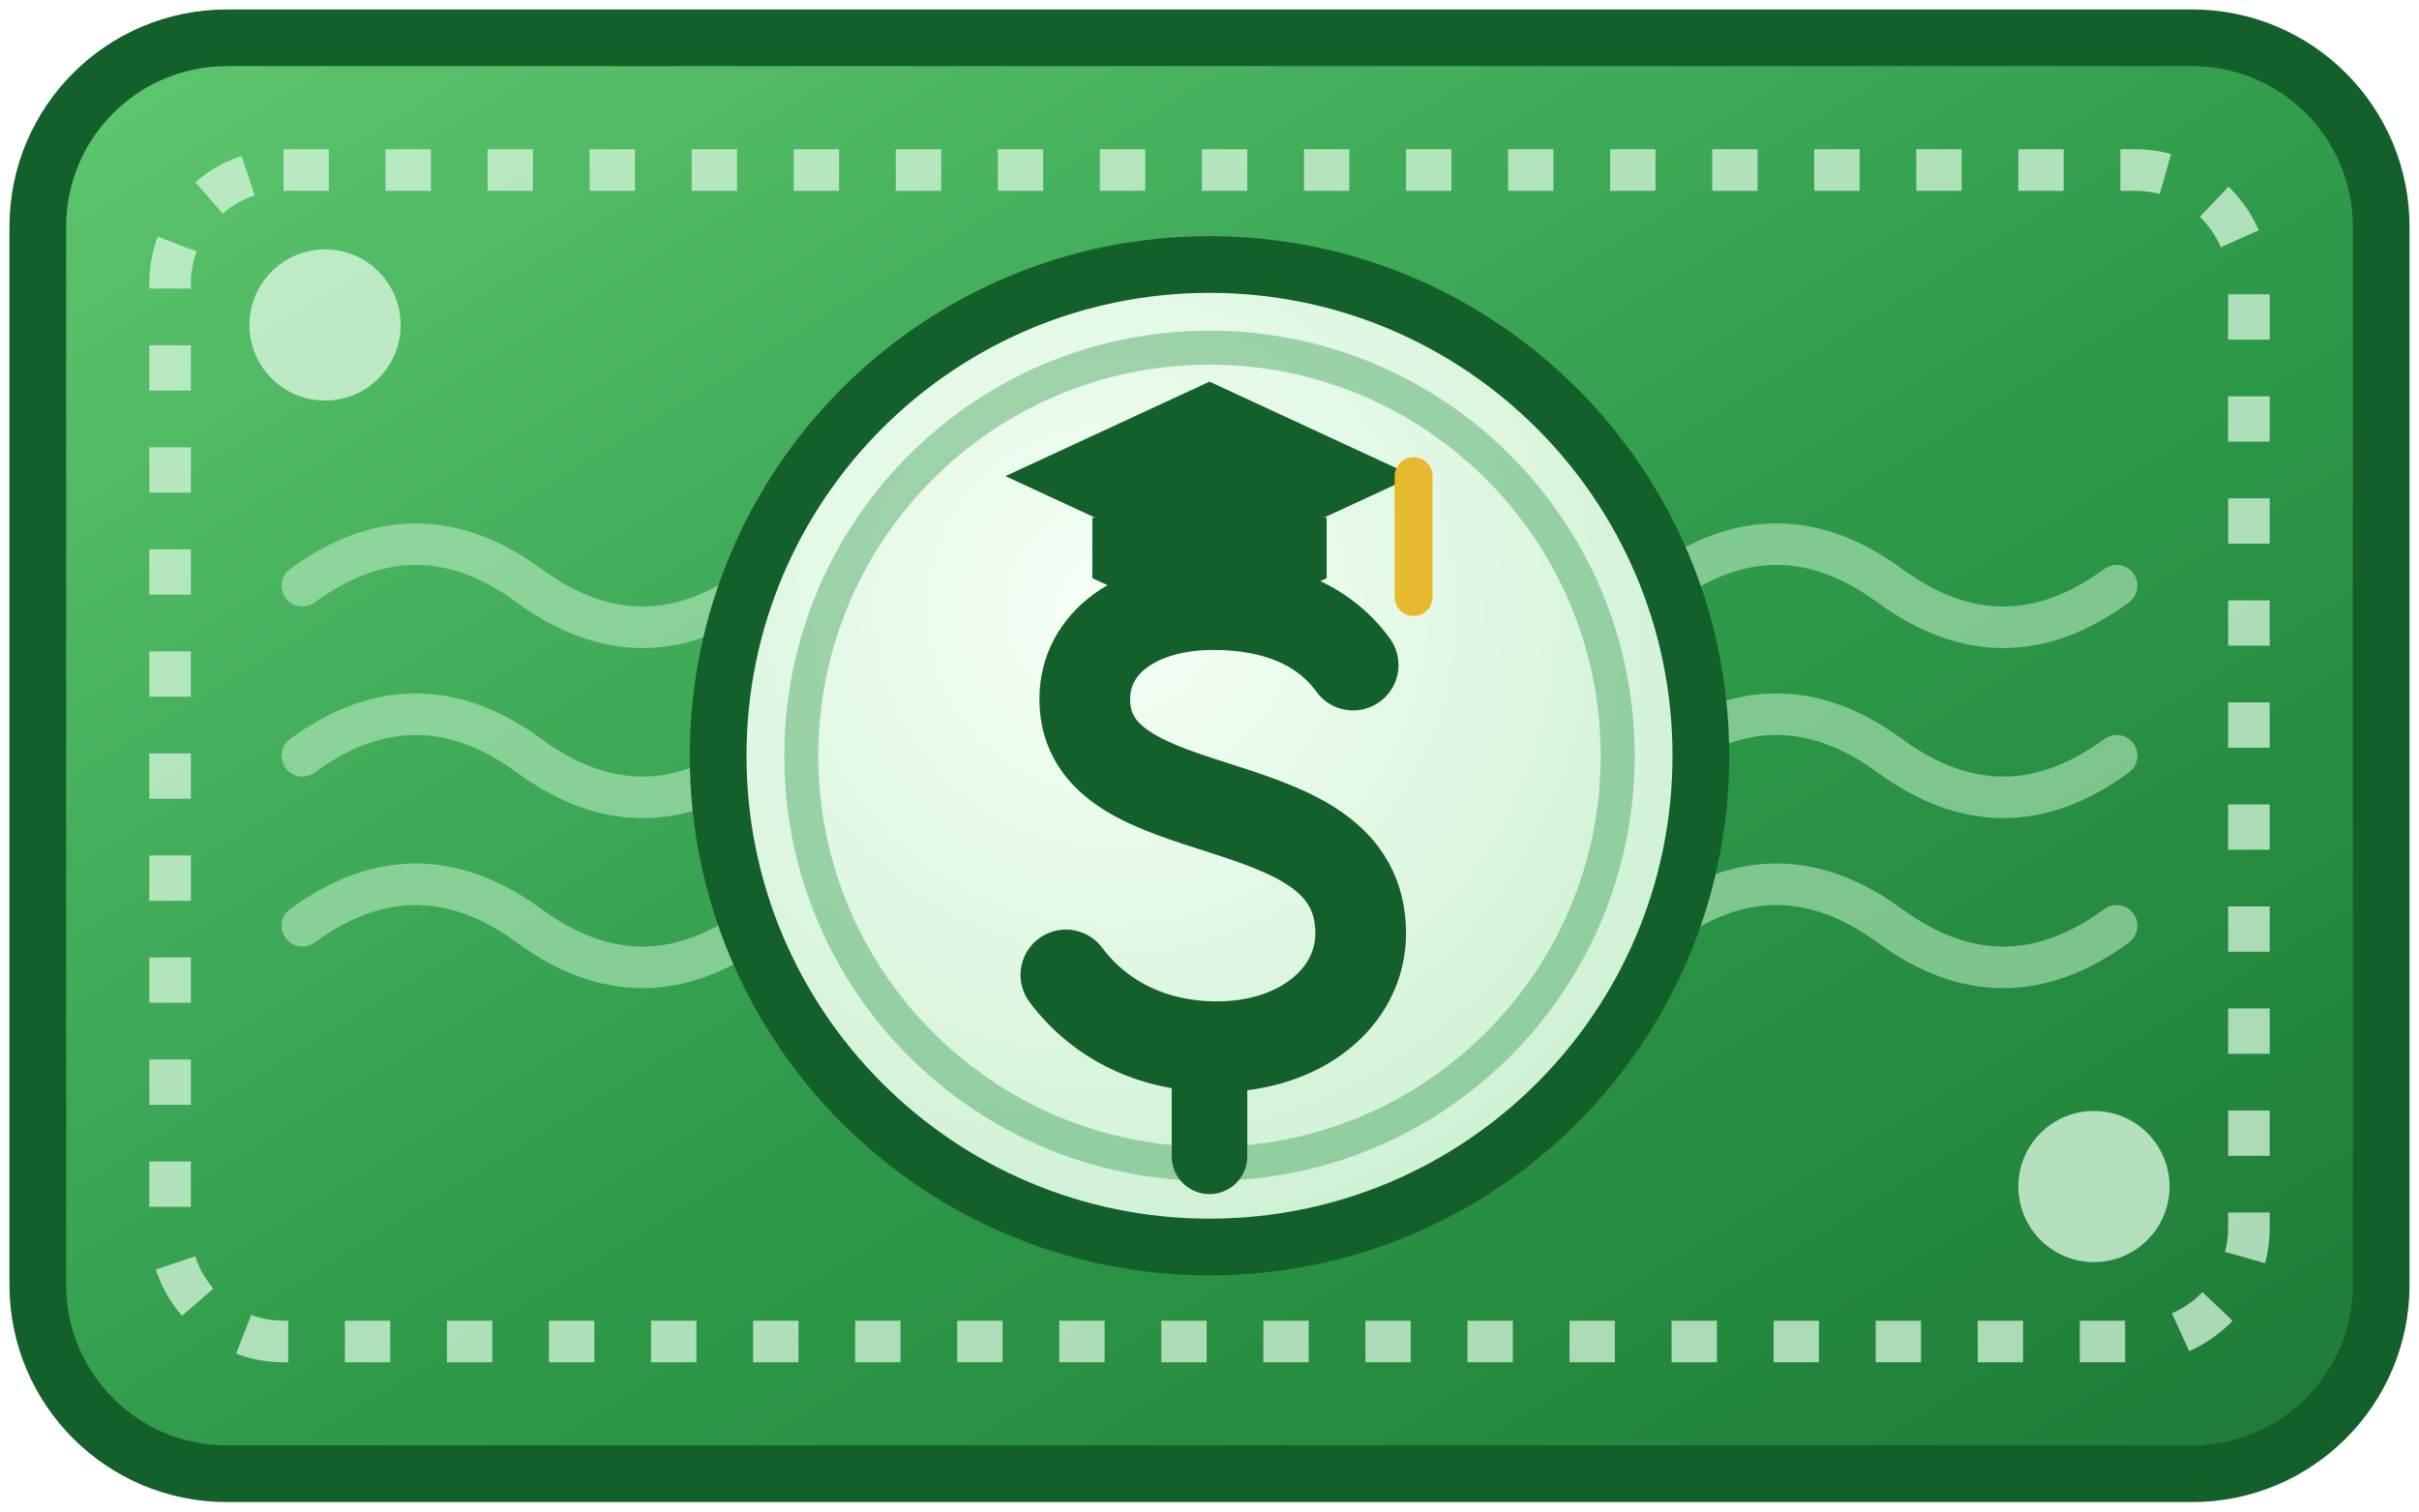
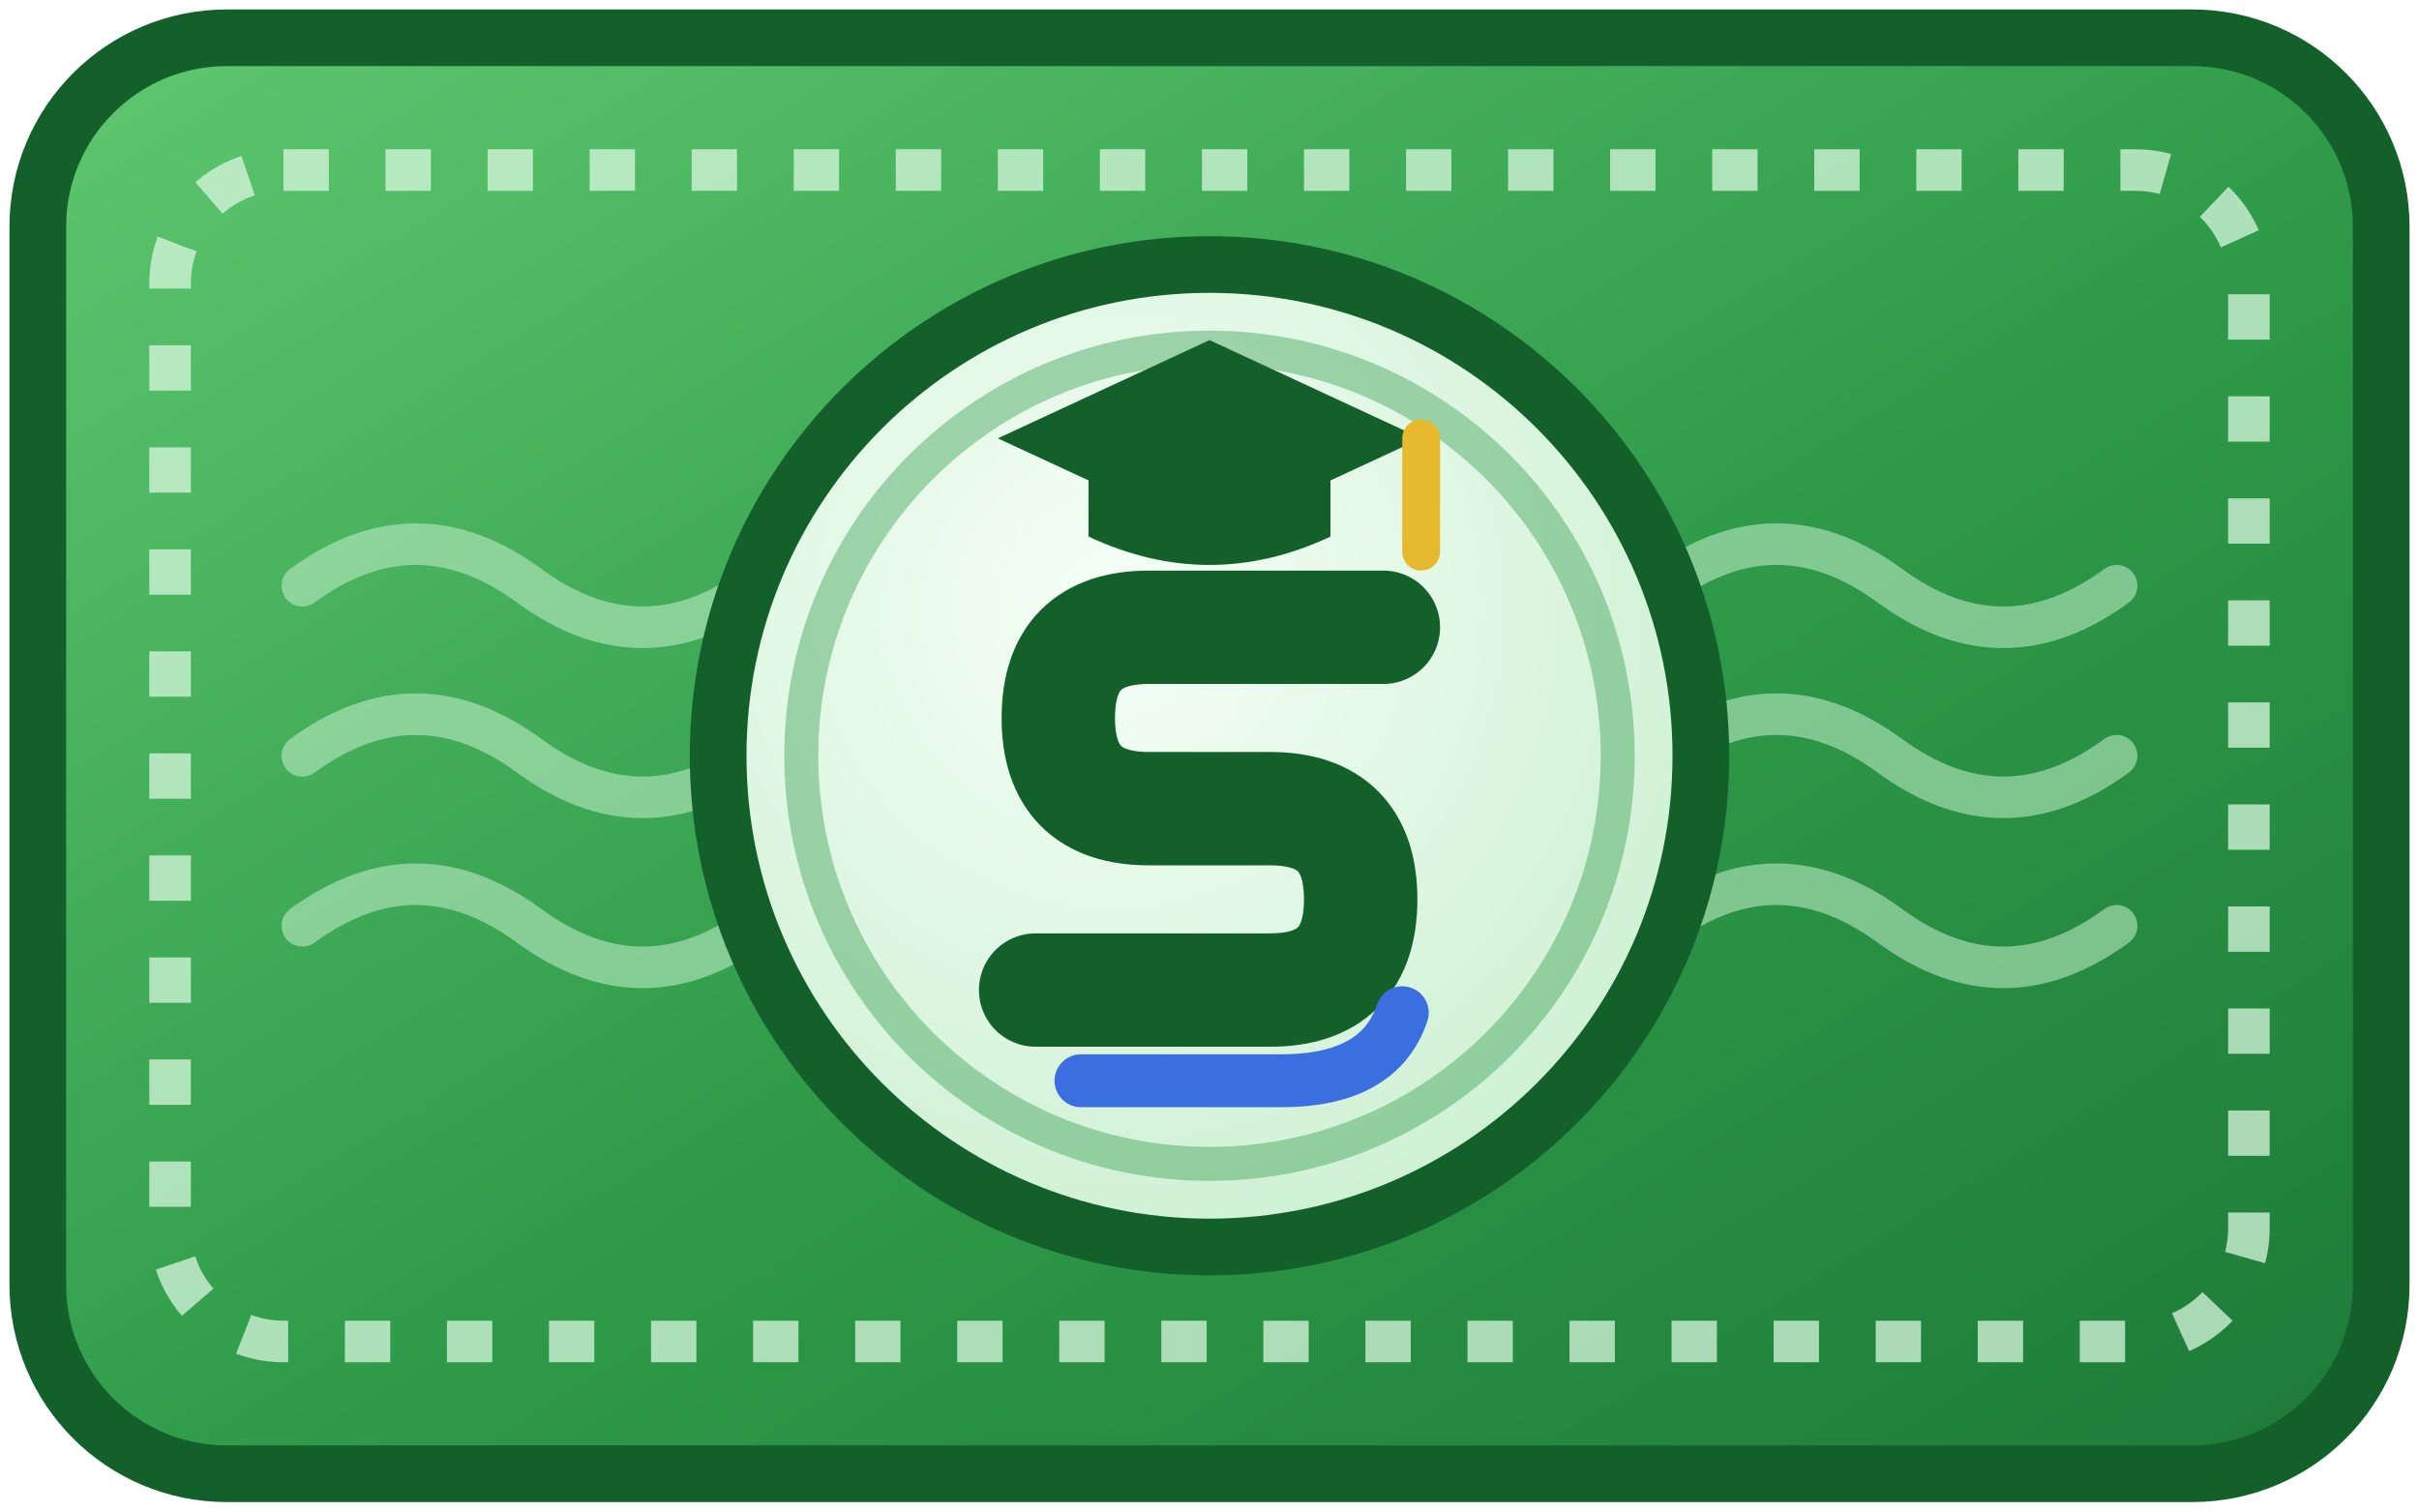
<svg xmlns="http://www.w3.org/2000/svg" viewBox="0 0 64 40">
  <defs>
    <linearGradient id="g" x1="0" y1="0" x2="1" y2="1">
      <stop offset="0" stop-color="#5FC870" />
      <stop offset=".55" stop-color="#2E9A49" />
      <stop offset="1" stop-color="#1D7A37" />
    </linearGradient>
    <radialGradient id="m" cx=".4" cy=".35" r=".8">
      <stop offset="0" stop-color="#F6FFF7" />
      <stop offset="1" stop-color="#C6EECC" />
    </radialGradient>
  </defs>
  <rect x="1" y="1" width="62" height="38" rx="5" fill="url(#g)" stroke="#13602A" stroke-width="1.5" />
  <rect x="4.5" y="4.5" width="55" height="31" rx="3" fill="none" stroke="#D8F6DD" stroke-opacity=".75" stroke-width="1.1" stroke-dasharray="1.2 1.5" />
  <path d="M8 15.5q3-2.2 6 0t6 0M8 20q3-2.2 6 0t6 0M8 24.5q3-2.2 6 0t6 0M44 15.5q3-2.2 6 0t6 0M44 20q3-2.2 6 0t6 0M44 24.5q3-2.2 6 0t6 0" fill="none" stroke="#C4F0CB" stroke-opacity=".55" stroke-width="1.1" stroke-linecap="round" />
  <circle cx="32" cy="20" r="13" fill="url(#m)" stroke="#13602A" stroke-width="1.5" />
  <circle cx="32" cy="20" r="10.8" fill="none" stroke="#2E9A49" stroke-opacity=".4" stroke-width=".9" />
-   <path d="M26.6 12.6l5.4-2.5 5.4 2.5-5.4 2.5z" fill="#13602A" />
-   <path d="M28.9 13.7v1.6q3.1 1.5 6.2 0v-1.6" fill="#13602A" />
-   <path d="M37.4 12.6v3.2" stroke="#E7B92E" stroke-width="1" stroke-linecap="round" />
-   <path d="M35.8 17.6c-.8-1.1-2.1-1.6-3.7-1.6-2 0-3.4 1-3.4 2.5 0 3.6 7.3 2.1 7.3 6.2 0 1.7-1.6 3-3.8 3-1.7 0-3.1-.7-4-1.9" fill="none" stroke="#13602A" stroke-width="2.4" stroke-linecap="round" stroke-linejoin="round" />
-   <path d="M32 28.2v2.4" stroke="#13602A" stroke-width="2" stroke-linecap="round" />
-   <circle cx="8.6" cy="8.6" r="2" fill="#D8F6DD" fill-opacity=".8" />
-   <circle cx="55.4" cy="31.4" r="2" fill="#D8F6DD" fill-opacity=".8" />
+   <path d="M26.4 11.6l5.6-2.6 5.6 2.6-5.6 2.6z" fill="#13602A" />
+   <path d="M28.8 12.7v1.5q3.2 1.5 6.4 0v-1.5" fill="#13602A" />
+   <path d="M37.6 11.6v3" stroke="#E7B92E" stroke-width="1" stroke-linecap="round" />
+   <path d="M36.6 16.6H30.4Q28 16.6 28 19t2.4 2.4h3.2Q36 21.4 36 23.8t-2.4 2.4H27.4" fill="none" stroke="#13602A" stroke-width="3" stroke-linecap="round" stroke-linejoin="round" />
+   <path d="M28.6 28.6h5.3q2.6 0 3.2-1.8" fill="none" stroke="#3B6FE0" stroke-width="1.4" stroke-linecap="round" />
</svg>
